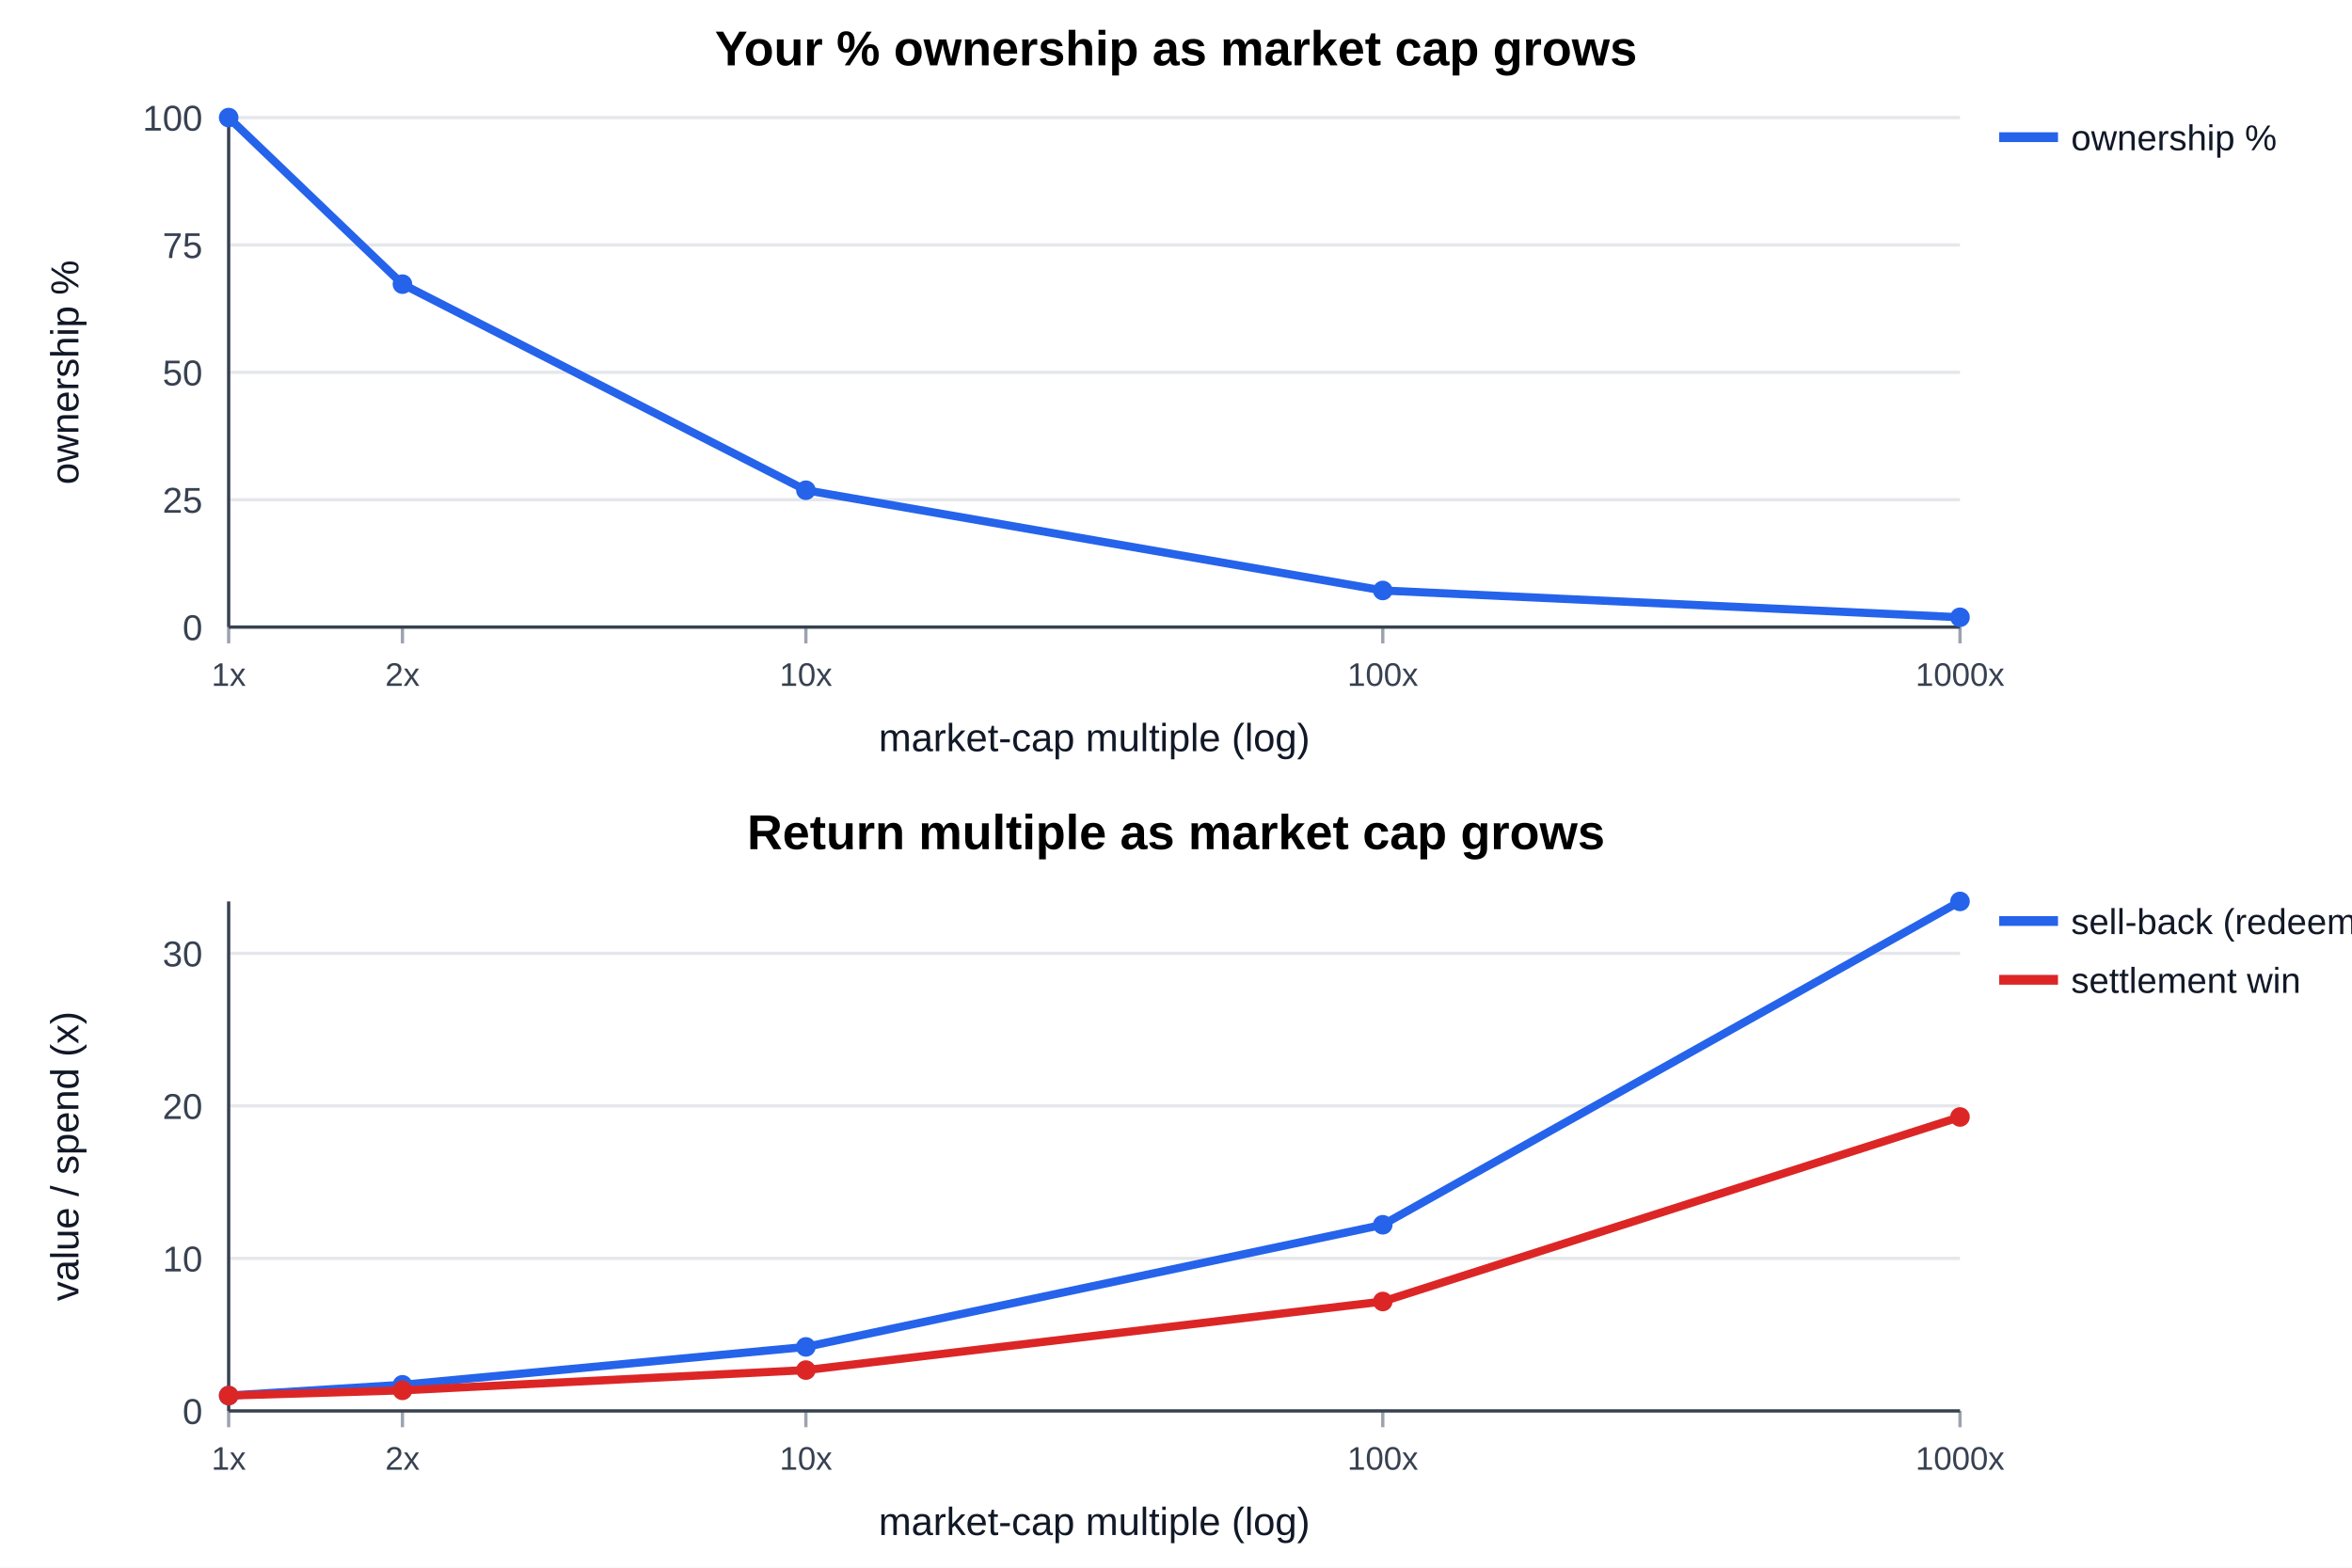
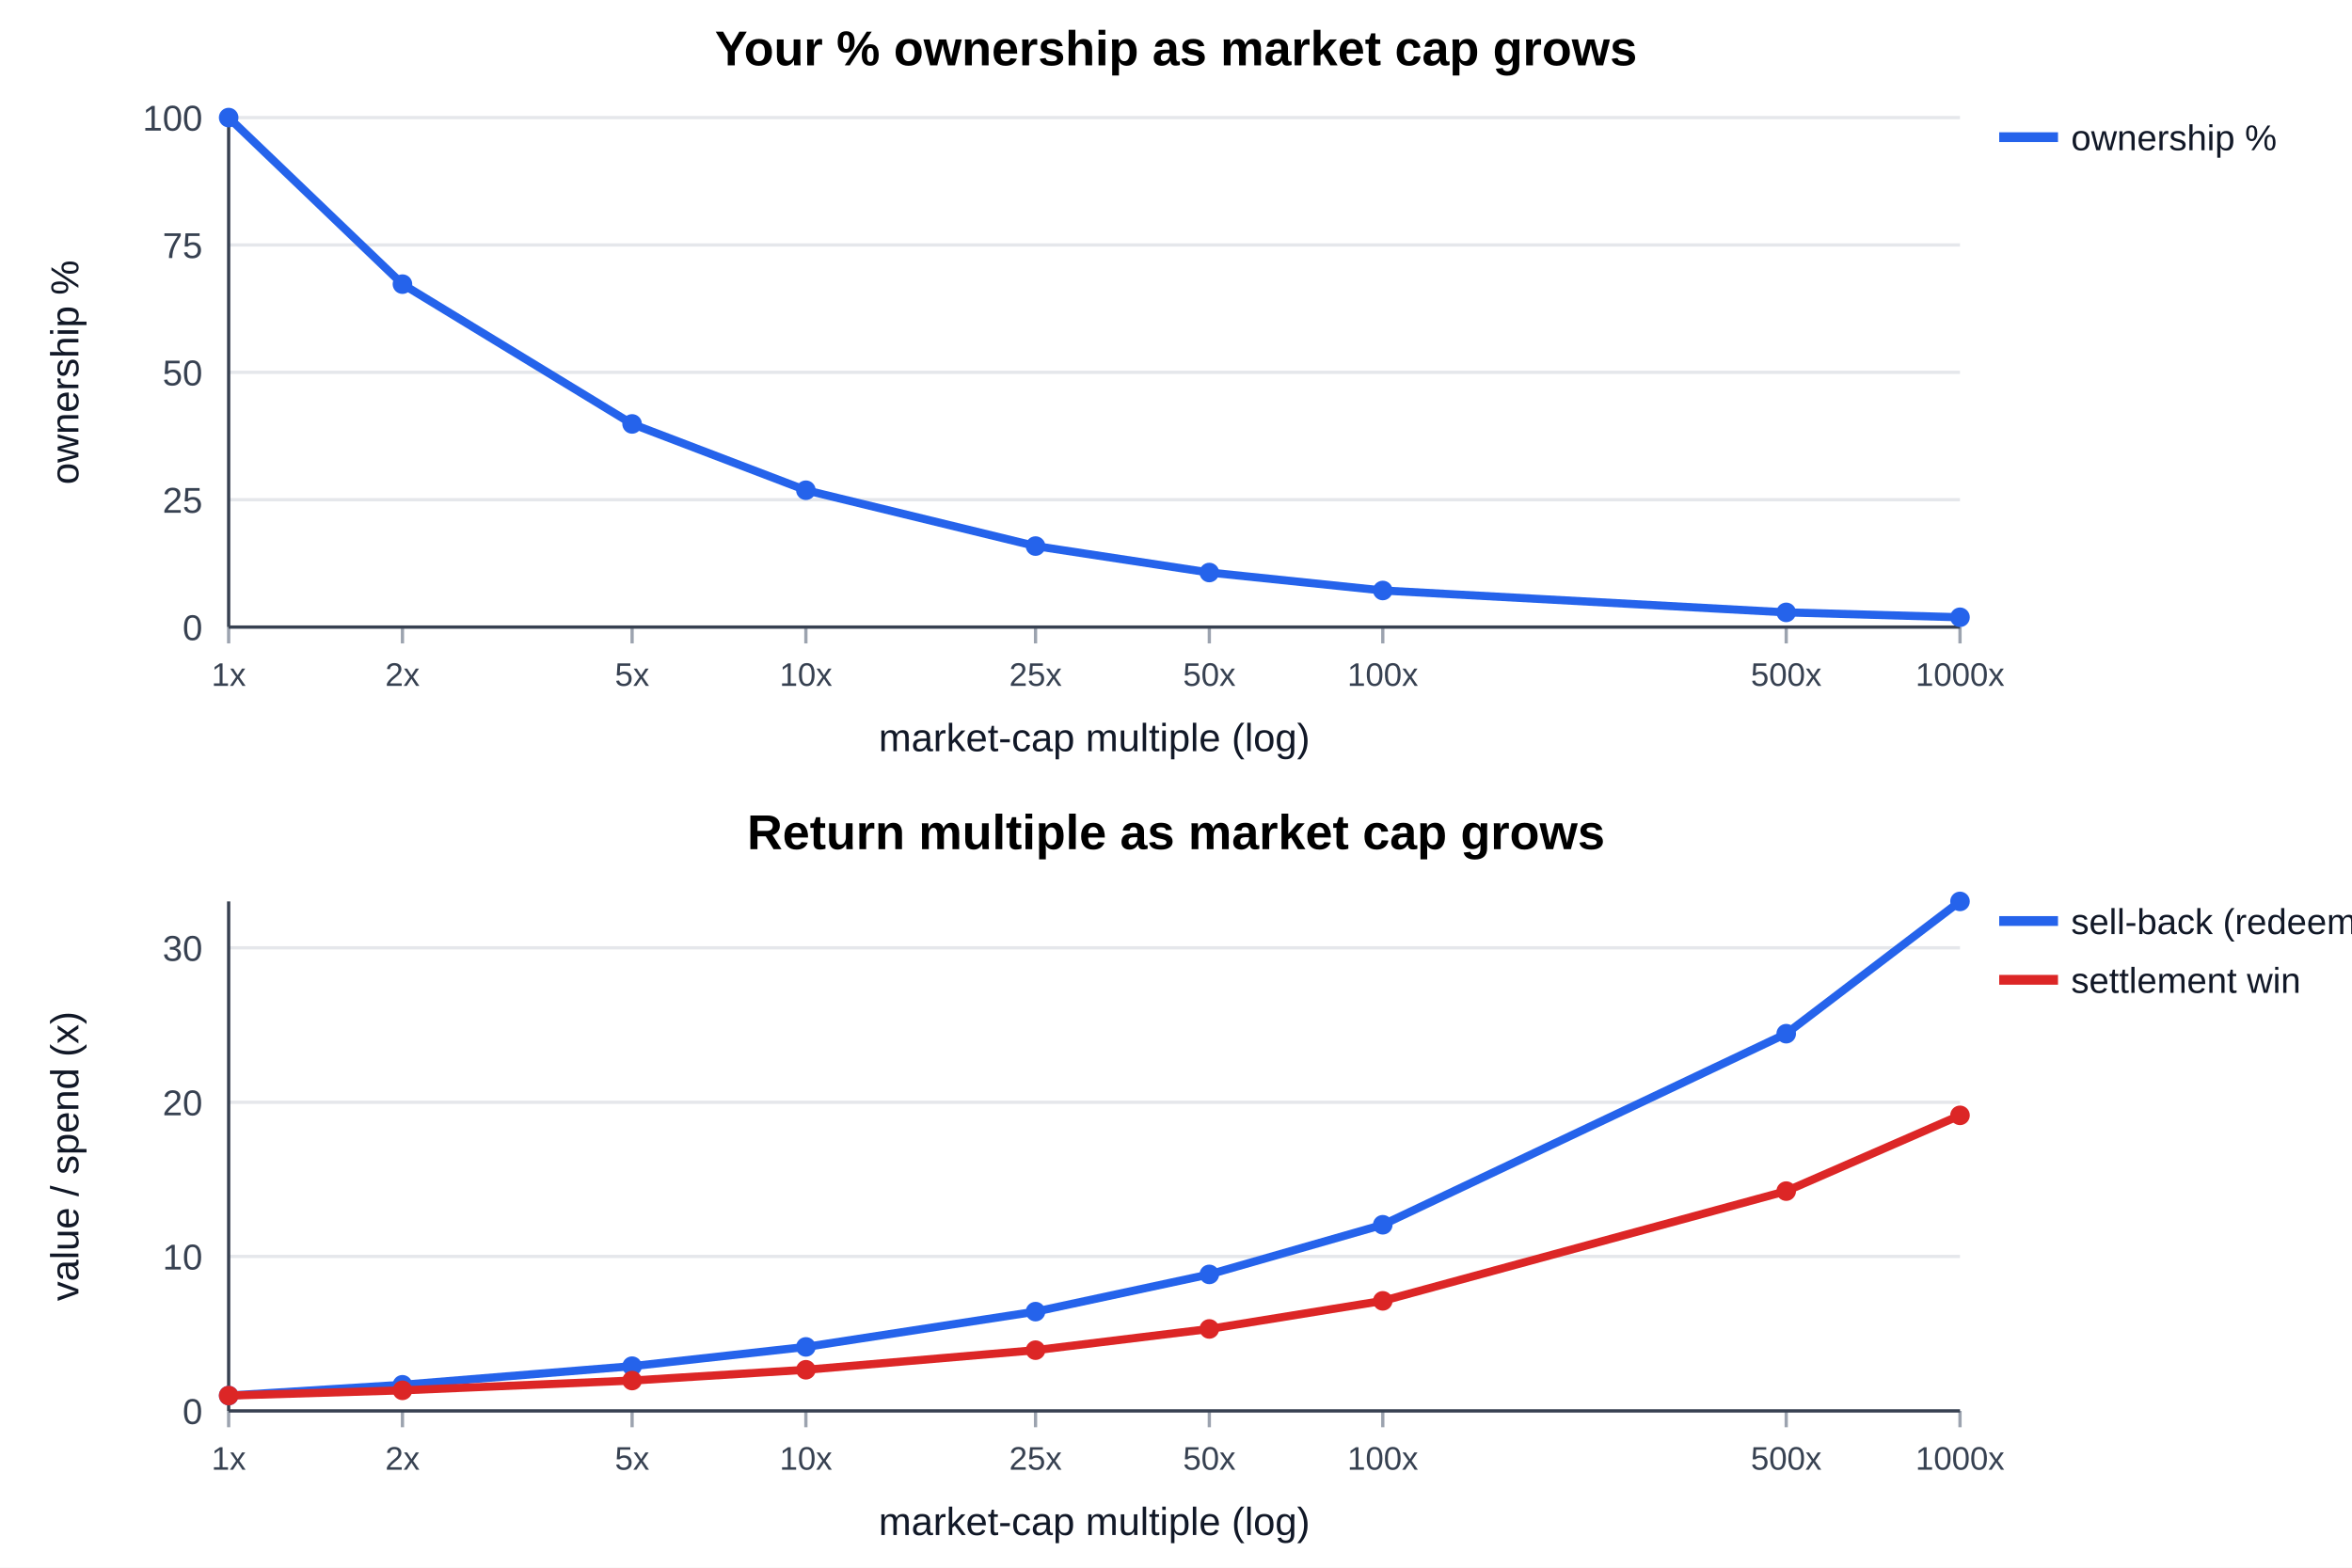
<svg xmlns="http://www.w3.org/2000/svg" width="720" height="480" viewBox="0 0 720 480" font-family="system-ui,Arial,sans-serif">
  <rect width="720" height="480" fill="white" />
  <text x="360" y="20" text-anchor="middle" font-size="15" font-weight="600">Your % ownership as market cap grows</text>
  <line x1="70" y1="192.0" x2="600" y2="192.0" stroke="#e5e7eb" stroke-width="1" />
  <text x="62" y="196.0" text-anchor="end" font-size="11" fill="#374151">0</text>
  <line x1="70" y1="153.0" x2="600" y2="153.0" stroke="#e5e7eb" stroke-width="1" />
  <text x="62" y="157.0" text-anchor="end" font-size="11" fill="#374151">25</text>
  <line x1="70" y1="114.0" x2="600" y2="114.0" stroke="#e5e7eb" stroke-width="1" />
  <text x="62" y="118.0" text-anchor="end" font-size="11" fill="#374151">50</text>
  <line x1="70" y1="75.0" x2="600" y2="75.0" stroke="#e5e7eb" stroke-width="1" />
  <text x="62" y="79.0" text-anchor="end" font-size="11" fill="#374151">75</text>
  <line x1="70" y1="36.0" x2="600" y2="36.0" stroke="#e5e7eb" stroke-width="1" />
  <text x="62" y="40.0" text-anchor="end" font-size="11" fill="#374151">100</text>
  <line x1="70.0" y1="192" x2="70.0" y2="197" stroke="#9ca3af" stroke-width="1" />
  <text x="70.0" y="210" text-anchor="middle" font-size="10" fill="#374151">1x</text>
  <line x1="123.2" y1="192" x2="123.2" y2="197" stroke="#9ca3af" stroke-width="1" />
  <text x="123.2" y="210" text-anchor="middle" font-size="10" fill="#374151">2x</text>
+   <line x1="193.5" y1="192" x2="193.5" y2="197" stroke="#9ca3af" stroke-width="1" />
+   <text x="193.5" y="210" text-anchor="middle" font-size="10" fill="#374151">5x</text>
  <line x1="246.7" y1="192" x2="246.7" y2="197" stroke="#9ca3af" stroke-width="1" />
  <text x="246.7" y="210" text-anchor="middle" font-size="10" fill="#374151">10x</text>
+   <line x1="317.0" y1="192" x2="317.0" y2="197" stroke="#9ca3af" stroke-width="1" />
+   <text x="317.0" y="210" text-anchor="middle" font-size="10" fill="#374151">25x</text>
+   <line x1="370.2" y1="192" x2="370.2" y2="197" stroke="#9ca3af" stroke-width="1" />
+   <text x="370.2" y="210" text-anchor="middle" font-size="10" fill="#374151">50x</text>
  <line x1="423.3" y1="192" x2="423.3" y2="197" stroke="#9ca3af" stroke-width="1" />
  <text x="423.3" y="210" text-anchor="middle" font-size="10" fill="#374151">100x</text>
+   <line x1="546.8" y1="192" x2="546.8" y2="197" stroke="#9ca3af" stroke-width="1" />
+   <text x="546.8" y="210" text-anchor="middle" font-size="10" fill="#374151">500x</text>
  <line x1="600.0" y1="192" x2="600.0" y2="197" stroke="#9ca3af" stroke-width="1" />
  <text x="600.0" y="210" text-anchor="middle" font-size="10" fill="#374151">1000x</text>
  <line x1="70" y1="36" x2="70" y2="192" stroke="#374151" />
  <line x1="70" y1="192" x2="600" y2="192" stroke="#374151" />
  <text x="24" y="114" text-anchor="middle" font-size="12" fill="#111827" transform="rotate(-90 24 114)">ownership %</text>
  <text x="335" y="230" text-anchor="middle" font-size="12" fill="#111827">market-cap multiple (log)</text>
-   <polyline points="70.0,36.0 123.2,87.0 246.7,150.1 423.3,180.8 600.0,189.0" fill="none" stroke="#2563eb" stroke-width="2.5" />
+   <polyline points="70.0,36.0 123.2,87.0 193.5,129.8 246.7,150.1 317.0,167.2 370.2,175.3 423.3,180.8 546.8,187.5 600.0,189.0" fill="none" stroke="#2563eb" stroke-width="2.5" />
  <circle cx="70.0" cy="36.0" r="3" fill="#2563eb" />
  <circle cx="123.2" cy="87.0" r="3" fill="#2563eb" />
+   <circle cx="193.5" cy="129.8" r="3" fill="#2563eb" />
  <circle cx="246.7" cy="150.1" r="3" fill="#2563eb" />
+   <circle cx="317.0" cy="167.2" r="3" fill="#2563eb" />
+   <circle cx="370.2" cy="175.3" r="3" fill="#2563eb" />
  <circle cx="423.3" cy="180.8" r="3" fill="#2563eb" />
+   <circle cx="546.8" cy="187.5" r="3" fill="#2563eb" />
  <circle cx="600.0" cy="189.0" r="3" fill="#2563eb" />
  <line x1="612" y1="42" x2="630" y2="42" stroke="#2563eb" stroke-width="3" />
  <text x="634" y="46" font-size="11" fill="#111827">ownership %</text>
  <text x="360" y="260" text-anchor="middle" font-size="15" font-weight="600">Return multiple as market cap grows</text>
  <line x1="70" y1="432.0" x2="600" y2="432.0" stroke="#e5e7eb" stroke-width="1" />
  <text x="62" y="436.0" text-anchor="end" font-size="11" fill="#374151">0</text>
-   <line x1="70" y1="385.3" x2="600" y2="385.3" stroke="#e5e7eb" stroke-width="1" />
-   <text x="62" y="389.3" text-anchor="end" font-size="11" fill="#374151">10</text>
-   <line x1="70" y1="338.6" x2="600" y2="338.6" stroke="#e5e7eb" stroke-width="1" />
-   <text x="62" y="342.6" text-anchor="end" font-size="11" fill="#374151">20</text>
-   <line x1="70" y1="291.9" x2="600" y2="291.9" stroke="#e5e7eb" stroke-width="1" />
-   <text x="62" y="295.9" text-anchor="end" font-size="11" fill="#374151">30</text>
+   <line x1="70" y1="384.7" x2="600" y2="384.7" stroke="#e5e7eb" stroke-width="1" />
+   <text x="62" y="388.7" text-anchor="end" font-size="11" fill="#374151">10</text>
+   <line x1="70" y1="337.5" x2="600" y2="337.5" stroke="#e5e7eb" stroke-width="1" />
+   <text x="62" y="341.5" text-anchor="end" font-size="11" fill="#374151">20</text>
+   <line x1="70" y1="290.2" x2="600" y2="290.2" stroke="#e5e7eb" stroke-width="1" />
+   <text x="62" y="294.2" text-anchor="end" font-size="11" fill="#374151">30</text>
  <line x1="70.0" y1="432" x2="70.0" y2="437" stroke="#9ca3af" stroke-width="1" />
  <text x="70.0" y="450" text-anchor="middle" font-size="10" fill="#374151">1x</text>
  <line x1="123.2" y1="432" x2="123.2" y2="437" stroke="#9ca3af" stroke-width="1" />
  <text x="123.2" y="450" text-anchor="middle" font-size="10" fill="#374151">2x</text>
+   <line x1="193.5" y1="432" x2="193.5" y2="437" stroke="#9ca3af" stroke-width="1" />
+   <text x="193.5" y="450" text-anchor="middle" font-size="10" fill="#374151">5x</text>
  <line x1="246.7" y1="432" x2="246.7" y2="437" stroke="#9ca3af" stroke-width="1" />
  <text x="246.7" y="450" text-anchor="middle" font-size="10" fill="#374151">10x</text>
+   <line x1="317.0" y1="432" x2="317.0" y2="437" stroke="#9ca3af" stroke-width="1" />
+   <text x="317.0" y="450" text-anchor="middle" font-size="10" fill="#374151">25x</text>
+   <line x1="370.2" y1="432" x2="370.2" y2="437" stroke="#9ca3af" stroke-width="1" />
+   <text x="370.2" y="450" text-anchor="middle" font-size="10" fill="#374151">50x</text>
  <line x1="423.3" y1="432" x2="423.3" y2="437" stroke="#9ca3af" stroke-width="1" />
  <text x="423.3" y="450" text-anchor="middle" font-size="10" fill="#374151">100x</text>
+   <line x1="546.8" y1="432" x2="546.8" y2="437" stroke="#9ca3af" stroke-width="1" />
+   <text x="546.8" y="450" text-anchor="middle" font-size="10" fill="#374151">500x</text>
  <line x1="600.0" y1="432" x2="600.0" y2="437" stroke="#9ca3af" stroke-width="1" />
  <text x="600.0" y="450" text-anchor="middle" font-size="10" fill="#374151">1000x</text>
  <line x1="70" y1="276" x2="70" y2="432" stroke="#374151" />
  <line x1="70" y1="432" x2="600" y2="432" stroke="#374151" />
  <text x="24" y="354" text-anchor="middle" font-size="12" fill="#111827" transform="rotate(-90 24 354)">value / spend  (x)</text>
  <text x="335" y="470" text-anchor="middle" font-size="12" fill="#111827">market-cap multiple (log)</text>
-   <polyline points="70.0,427.3 123.2,424.0 246.7,412.4 423.3,375.0 600.0,276.0" fill="none" stroke="#2563eb" stroke-width="2.5" />
+   <polyline points="70.0,427.3 123.2,424.0 193.5,418.3 246.7,412.4 317.0,401.6 370.2,390.2 423.3,375.0 546.8,316.5 600.0,276.0" fill="none" stroke="#2563eb" stroke-width="2.5" />
  <circle cx="70.0" cy="427.3" r="3" fill="#2563eb" />
  <circle cx="123.2" cy="424.0" r="3" fill="#2563eb" />
+   <circle cx="193.5" cy="418.3" r="3" fill="#2563eb" />
  <circle cx="246.7" cy="412.4" r="3" fill="#2563eb" />
+   <circle cx="317.0" cy="401.6" r="3" fill="#2563eb" />
+   <circle cx="370.2" cy="390.2" r="3" fill="#2563eb" />
  <circle cx="423.3" cy="375.0" r="3" fill="#2563eb" />
+   <circle cx="546.8" cy="316.5" r="3" fill="#2563eb" />
  <circle cx="600.0" cy="276.0" r="3" fill="#2563eb" />
  <line x1="612" y1="282" x2="630" y2="282" stroke="#2563eb" stroke-width="3" />
  <text x="634" y="286" font-size="11" fill="#111827">sell-back (redeem)</text>
-   <polyline points="70.0,427.3 123.2,425.7 246.7,419.5 423.3,398.5 600.0,342.0" fill="none" stroke="#dc2626" stroke-width="2.5" />
+   <polyline points="70.0,427.3 123.2,425.7 193.5,422.7 246.7,419.4 317.0,413.4 370.2,406.9 423.3,398.3 546.8,364.7 600.0,341.5" fill="none" stroke="#dc2626" stroke-width="2.5" />
  <circle cx="70.0" cy="427.3" r="3" fill="#dc2626" />
  <circle cx="123.2" cy="425.7" r="3" fill="#dc2626" />
-   <circle cx="246.7" cy="419.5" r="3" fill="#dc2626" />
-   <circle cx="423.3" cy="398.5" r="3" fill="#dc2626" />
-   <circle cx="600.0" cy="342.0" r="3" fill="#dc2626" />
+   <circle cx="193.5" cy="422.7" r="3" fill="#dc2626" />
+   <circle cx="246.7" cy="419.4" r="3" fill="#dc2626" />
+   <circle cx="317.0" cy="413.4" r="3" fill="#dc2626" />
+   <circle cx="370.2" cy="406.9" r="3" fill="#dc2626" />
+   <circle cx="423.3" cy="398.3" r="3" fill="#dc2626" />
+   <circle cx="546.8" cy="364.7" r="3" fill="#dc2626" />
+   <circle cx="600.0" cy="341.5" r="3" fill="#dc2626" />
  <line x1="612" y1="300" x2="630" y2="300" stroke="#dc2626" stroke-width="3" />
  <text x="634" y="304" font-size="11" fill="#111827">settlement win</text>
</svg>
